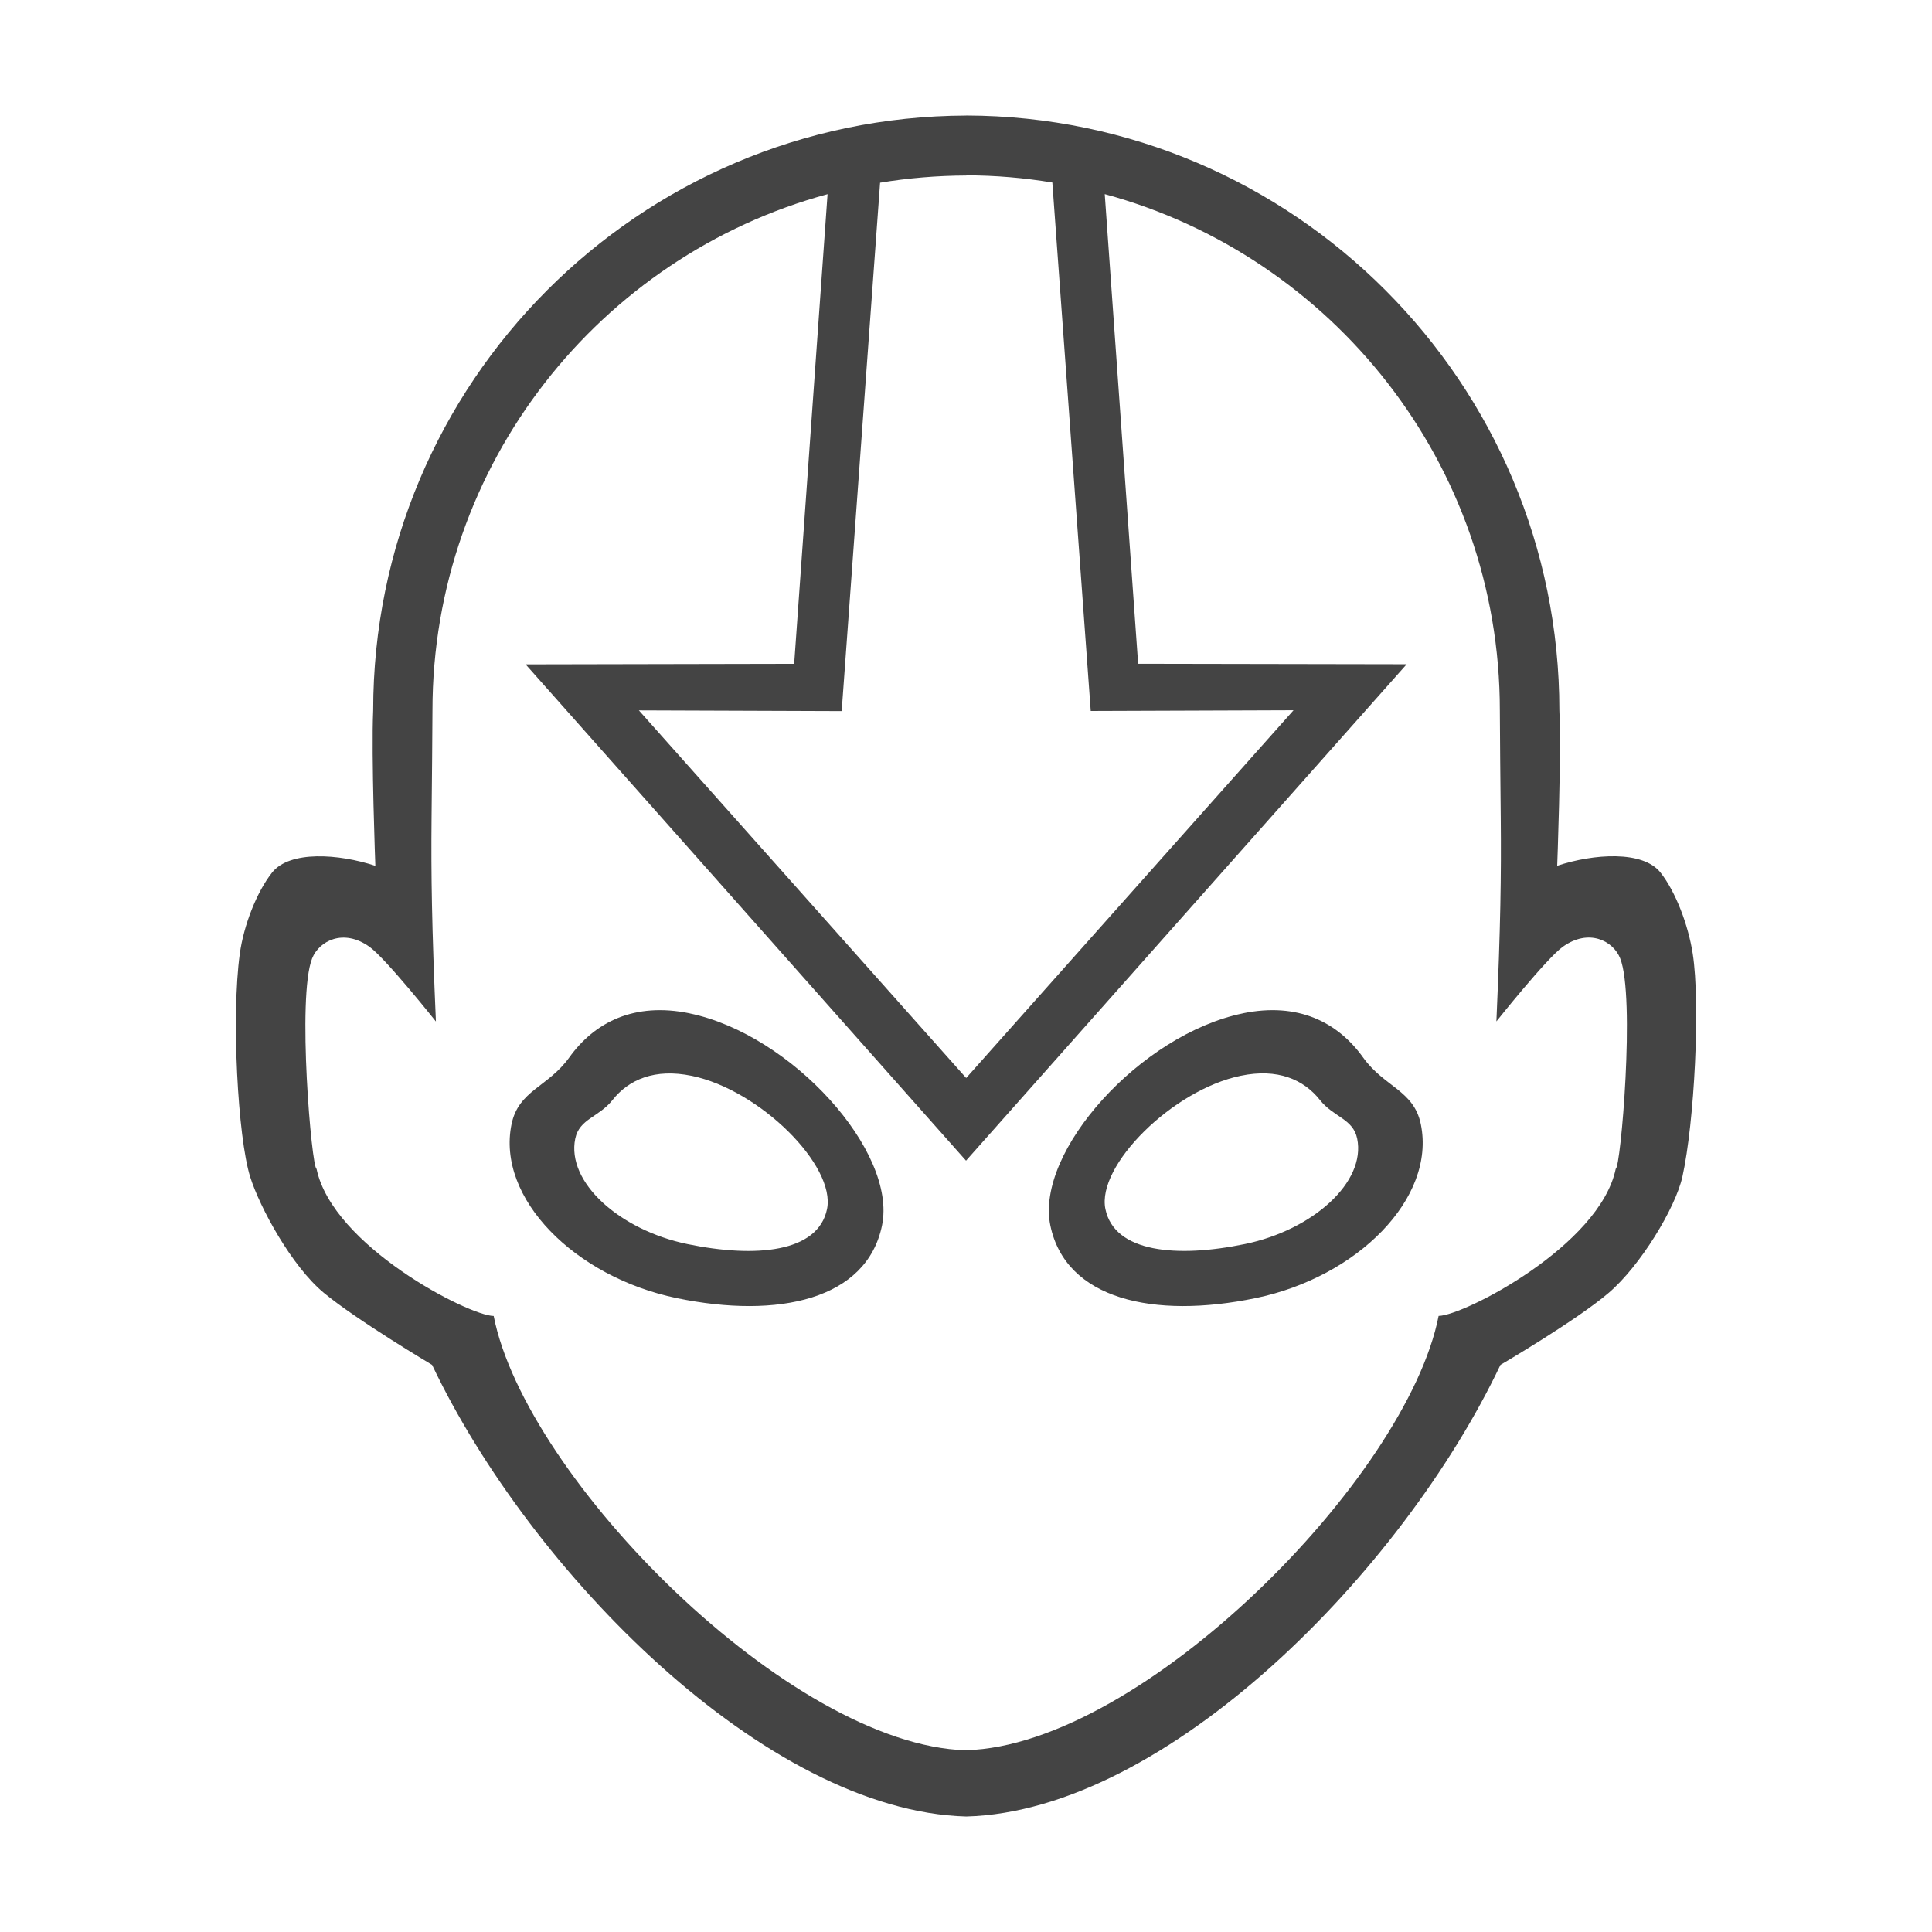
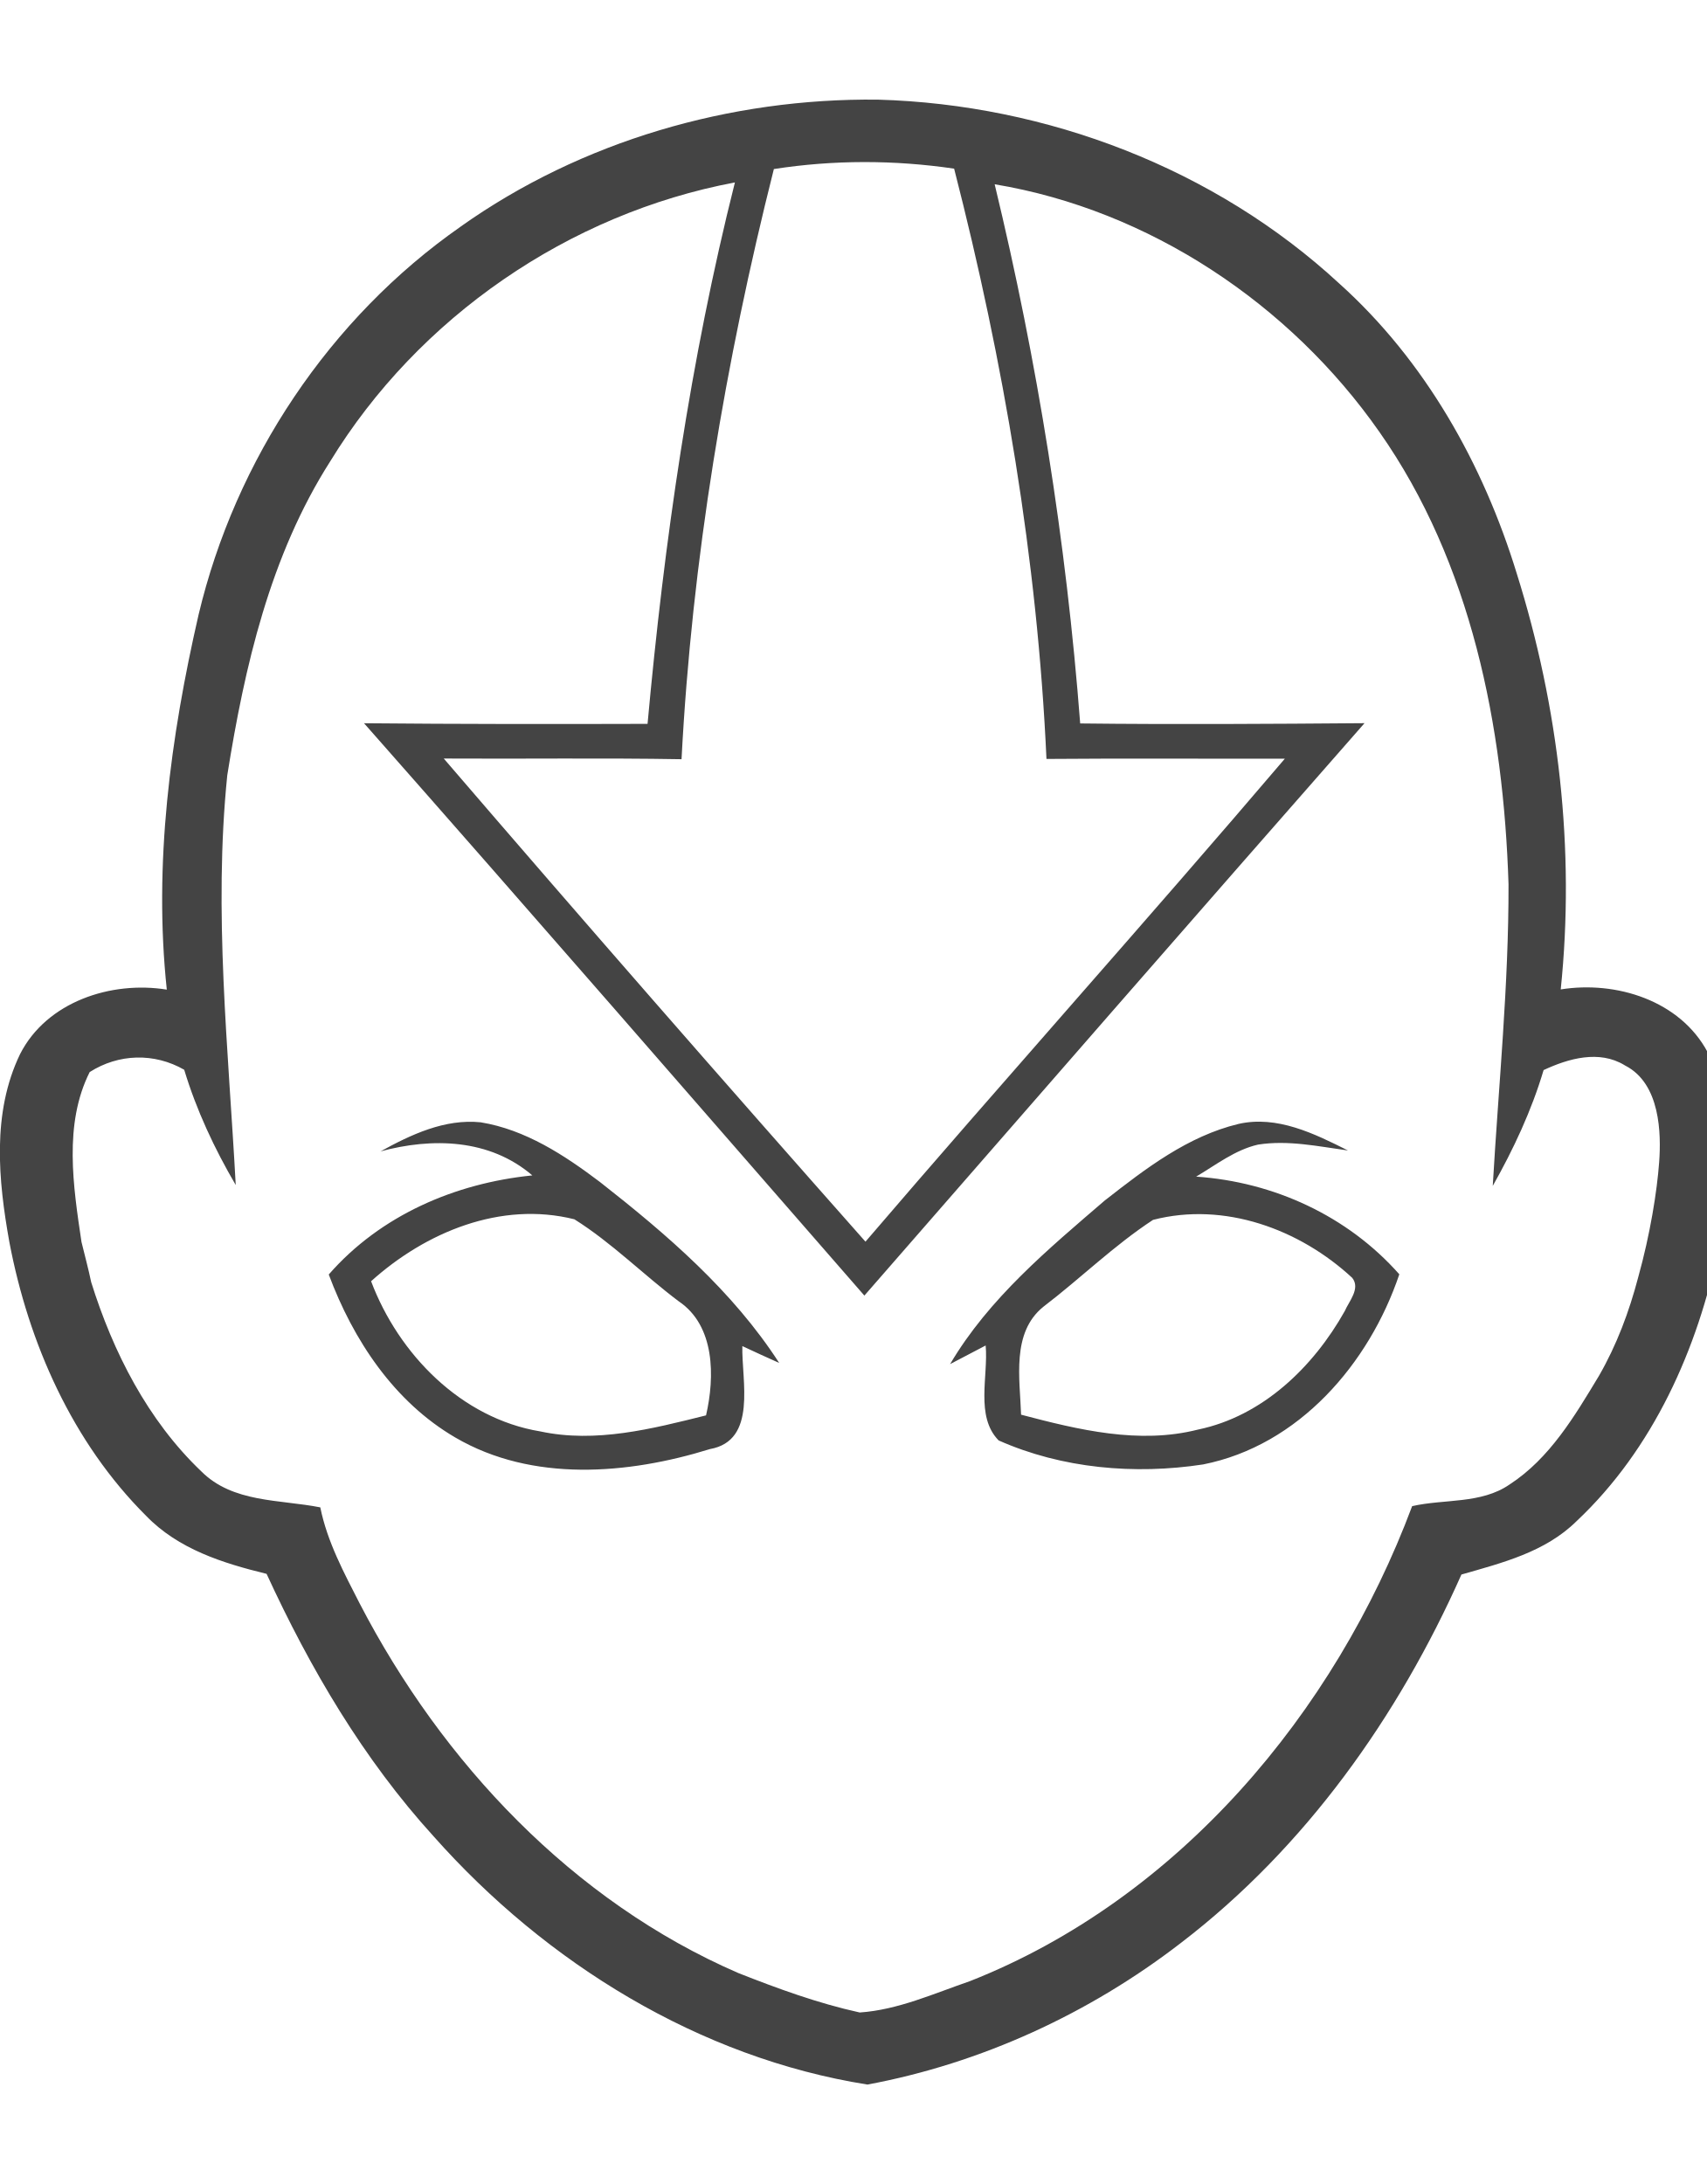
- <svg xmlns="http://www.w3.org/2000/svg" version="1.1" width="32" height="32" viewBox="0 0 32 32">
-   <path fill="#444" d="M16.005 30.086v0.001c-3.32-0.090-7.224-4.059-8.848-7.48 0 0-1.252-0.744-1.794-1.194-0.531-0.44-1.061-1.414-1.22-1.923-0.204-0.653-0.313-2.663-0.171-3.693 0.065-0.473 0.281-1.024 0.534-1.344 0.291-0.368 1.104-0.313 1.711-0.112 0 0-0.069-1.827-0.036-2.574 0-5.428 4.398-9.836 9.822-9.853v-0.001c5.425 0.015 9.825 4.425 9.825 9.853 0.034 0.747-0.036 2.574-0.036 2.574 0.607-0.201 1.42-0.256 1.711 0.112 0.253 0.321 0.461 0.873 0.534 1.345 0.128 0.823 0.029 2.79-0.171 3.693-0.116 0.521-0.699 1.478-1.22 1.923-0.536 0.458-1.794 1.194-1.794 1.194-1.623 3.42-5.526 7.388-8.846 7.48zM16.005 2.906v0.001c-0.486 0.002-0.963 0.042-1.428 0.119l-0.636 8.752-3.359-0.012 5.421 6.089 5.422-6.091-3.359 0.012-0.636-8.753c-0.464-0.077-0.94-0.118-1.425-0.119zM16.002 19.226l-7.296-8.222 4.448-0.009 0.553-7.779c-3.766 1.022-6.544 4.466-6.544 8.551 0 0.318-0.010 1.228-0.015 1.784-0.009 0.948 0.004 1.79 0.072 3.368 0 0-0.827-1.040-1.098-1.235-0.433-0.312-0.837-0.099-0.952 0.19-0.254 0.639-0.007 3.481 0.073 3.485 0.263 1.272 2.514 2.432 2.934 2.438 0.527 2.688 4.91 7.114 7.824 7.193v-0.001c2.914-0.077 7.3-4.505 7.827-7.193 0.42-0.006 2.671-1.166 2.934-2.438 0.080-0.005 0.327-2.847 0.073-3.485-0.115-0.289-0.519-0.502-0.952-0.19-0.271 0.195-1.098 1.235-1.098 1.235 0.069-1.578 0.081-2.421 0.072-3.368-0.005-0.556-0.015-1.466-0.015-1.784 0-4.085-2.778-7.528-6.544-8.551l0.553 7.779 4.448 0.008-7.299 8.223zM11.424 16.785c1.688 0.349 3.438 2.288 3.185 3.513s-1.711 1.552-3.4 1.203c-1.688-0.349-2.989-1.656-2.736-2.882 0.116-0.56 0.604-0.614 0.955-1.103 0.421-0.587 1.078-0.921 1.995-0.732zM11.456 17.819c-0.611-0.126-1.042 0.061-1.312 0.402-0.225 0.284-0.548 0.309-0.616 0.638-0.149 0.721 0.734 1.515 1.859 1.747s2.162 0.142 2.311-0.579c0.149-0.721-1.116-1.976-2.241-2.208zM20.583 16.784c0.917-0.189 1.574 0.145 1.995 0.732 0.351 0.49 0.84 0.543 0.955 1.103 0.253 1.226-1.048 2.533-2.736 2.882s-3.146 0.022-3.4-1.203c-0.253-1.226 1.497-3.165 3.185-3.513zM20.55 17.818c-1.125 0.232-2.39 1.487-2.241 2.208s1.186 0.812 2.311 0.579c1.125-0.232 2.008-1.026 1.859-1.747-0.068-0.329-0.391-0.354-0.616-0.638-0.27-0.341-0.701-0.529-1.312-0.402z" />
+ <svg xmlns="http://www.w3.org/2000/svg" version="1.1" width="25" height="32" viewBox="0 0 25 32">
+   <path fill="#444" d="M6.751 3.319c1.769-1.255 3.951-1.884 6.113-1.859 2.473 0.070 4.937 1.009 6.76 2.695 1.256 1.129 2.108 2.644 2.6 4.249 0.616 1.962 0.856 4.045 0.644 6.093 0.811-0.13 1.748 0.162 2.152 0.919 0.441 0.885 0.339 1.916 0.162 2.856-0.304 1.49-0.961 2.962-2.082 4.016-0.459 0.454-1.091 0.611-1.687 0.782-0.926 2.083-2.288 4.002-4.108 5.396-1.342 1.036-2.927 1.766-4.595 2.077-2.464-0.391-4.709-1.781-6.354-3.634-1.031-1.132-1.813-2.464-2.45-3.849-0.64-0.156-1.294-0.362-1.765-0.85-1.078-1.074-1.721-2.526-2.003-4.007-0.164-0.909-0.259-1.899 0.156-2.758 0.39-0.768 1.335-1.077 2.15-0.945-0.196-1.841 0.053-3.696 0.465-5.491 0.54-2.274 1.919-4.347 3.84-5.688zM23.803 15.607c-0.372-0.226-0.821-0.099-1.186 0.072-0.177 0.595-0.441 1.158-0.745 1.697 0.085-1.472 0.235-2.945 0.231-4.422-0.073-2.309-0.543-4.705-1.893-6.627-1.31-1.873-3.37-3.25-5.636-3.627 0.627 2.596 1.049 5.238 1.253 7.9 1.389 0.016 2.778 0.007 4.166-0.004-2.45 2.79-4.889 5.589-7.328 8.387-2.441-2.799-4.874-5.602-7.331-8.386 1.385 0.013 2.768 0.013 4.154 0.009 0.244-2.67 0.625-5.332 1.28-7.933-2.434 0.457-4.639 1.976-5.931 4.089-0.879 1.379-1.253 3.002-1.507 4.597-0.204 2 0.016 4.005 0.124 6.004-0.313-0.535-0.576-1.097-0.755-1.689-0.437-0.251-0.961-0.237-1.385 0.034-0.383 0.761-0.241 1.678-0.12 2.489 0.047 0.196 0.101 0.391 0.142 0.589 0.32 1.024 0.828 2.023 1.611 2.77 0.463 0.466 1.15 0.412 1.746 0.53 0.102 0.505 0.348 0.96 0.58 1.414 1.207 2.325 3.117 4.357 5.545 5.409 0.58 0.229 1.169 0.444 1.779 0.578 0.559-0.038 1.087-0.278 1.614-0.459 3.054-1.204 5.346-3.929 6.48-6.96 0.473-0.108 1.009-0.029 1.427-0.317 0.59-0.383 0.955-1.004 1.31-1.592 0.261-0.453 0.442-0.939 0.574-1.44 0.178-0.638 0.277-1.266 0.308-1.689 0.031-0.421 0.018-1.151-0.495-1.416-0.004-0.002-0.008-0.004-0.011-0.006zM5.572 16.872c0.448-0.247 0.944-0.482 1.471-0.428 0.656 0.107 1.227 0.481 1.748 0.875 0.98 0.768 1.943 1.594 2.626 2.651-0.181-0.080-0.362-0.164-0.54-0.247-0.013 0.503 0.223 1.385-0.475 1.509-1.201 0.372-2.602 0.489-3.728-0.168-0.9-0.524-1.499-1.43-1.857-2.39 0.758-0.868 1.851-1.338 2.983-1.452-0.628-0.538-1.468-0.557-2.229-0.351zM5.437 18.772c0.403 1.069 1.321 2.010 2.479 2.201 0.814 0.175 1.64-0.038 2.429-0.235 0.13-0.564 0.133-1.313-0.4-1.671-0.519-0.39-0.979-0.857-1.529-1.202-1.078-0.27-2.179 0.188-2.978 0.907zM16.196 17.583c0.59-0.462 1.208-0.936 1.95-1.115 0.565-0.129 1.113 0.142 1.605 0.389-0.435-0.060-0.879-0.156-1.319-0.086-0.336 0.077-0.615 0.297-0.906 0.469 1.135 0.077 2.219 0.574 2.977 1.431-0.441 1.309-1.472 2.508-2.875 2.786-1.001 0.153-2.067 0.061-2.996-0.352-0.345-0.352-0.149-0.942-0.19-1.391-0.174 0.092-0.348 0.183-0.521 0.273 0.568-0.963 1.439-1.686 2.274-2.404zM16.897 17.872c-0.574 0.375-1.066 0.86-1.61 1.275-0.47 0.38-0.343 1.053-0.326 1.581 0.84 0.221 1.729 0.438 2.593 0.218 0.945-0.196 1.689-0.916 2.149-1.735 0.063-0.146 0.234-0.332 0.11-0.488-0.77-0.714-1.874-1.119-2.916-0.85zM11.339 2.476c-0.714 2.831-1.201 5.73-1.353 8.648-1.161-0.020-2.323-0.003-3.484-0.010 2.041 2.375 4.103 4.734 6.179 7.079 2.032-2.372 4.119-4.699 6.145-7.077-1.164 0.003-2.328-0.006-3.493 0.004-0.133-2.919-0.627-5.821-1.353-8.649-0.878-0.129-1.766-0.13-2.642 0.006z" />
</svg>
